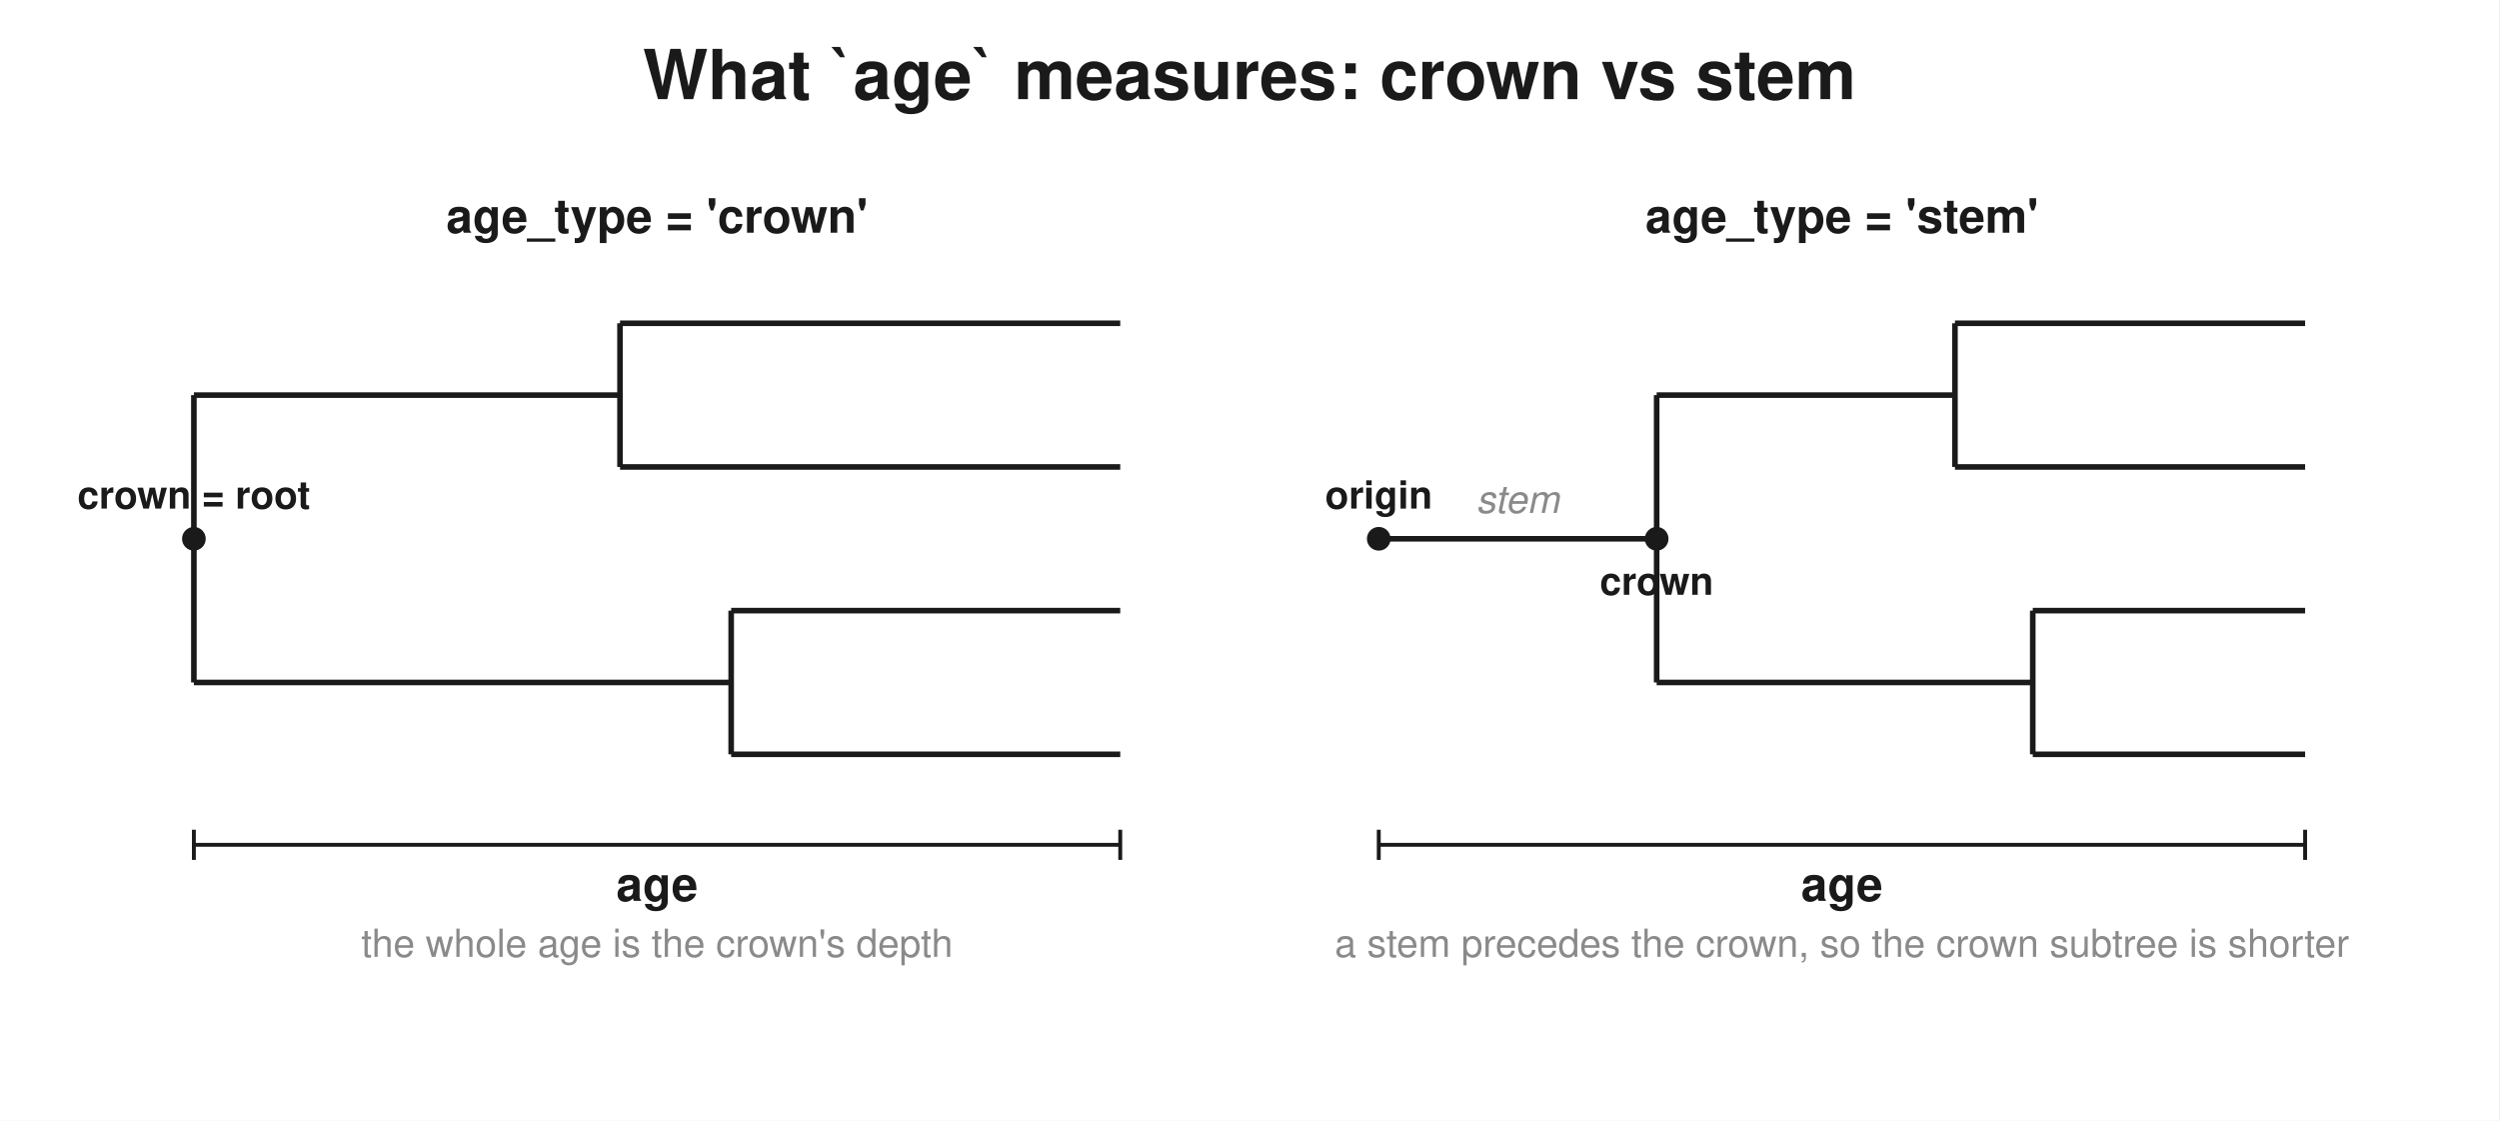
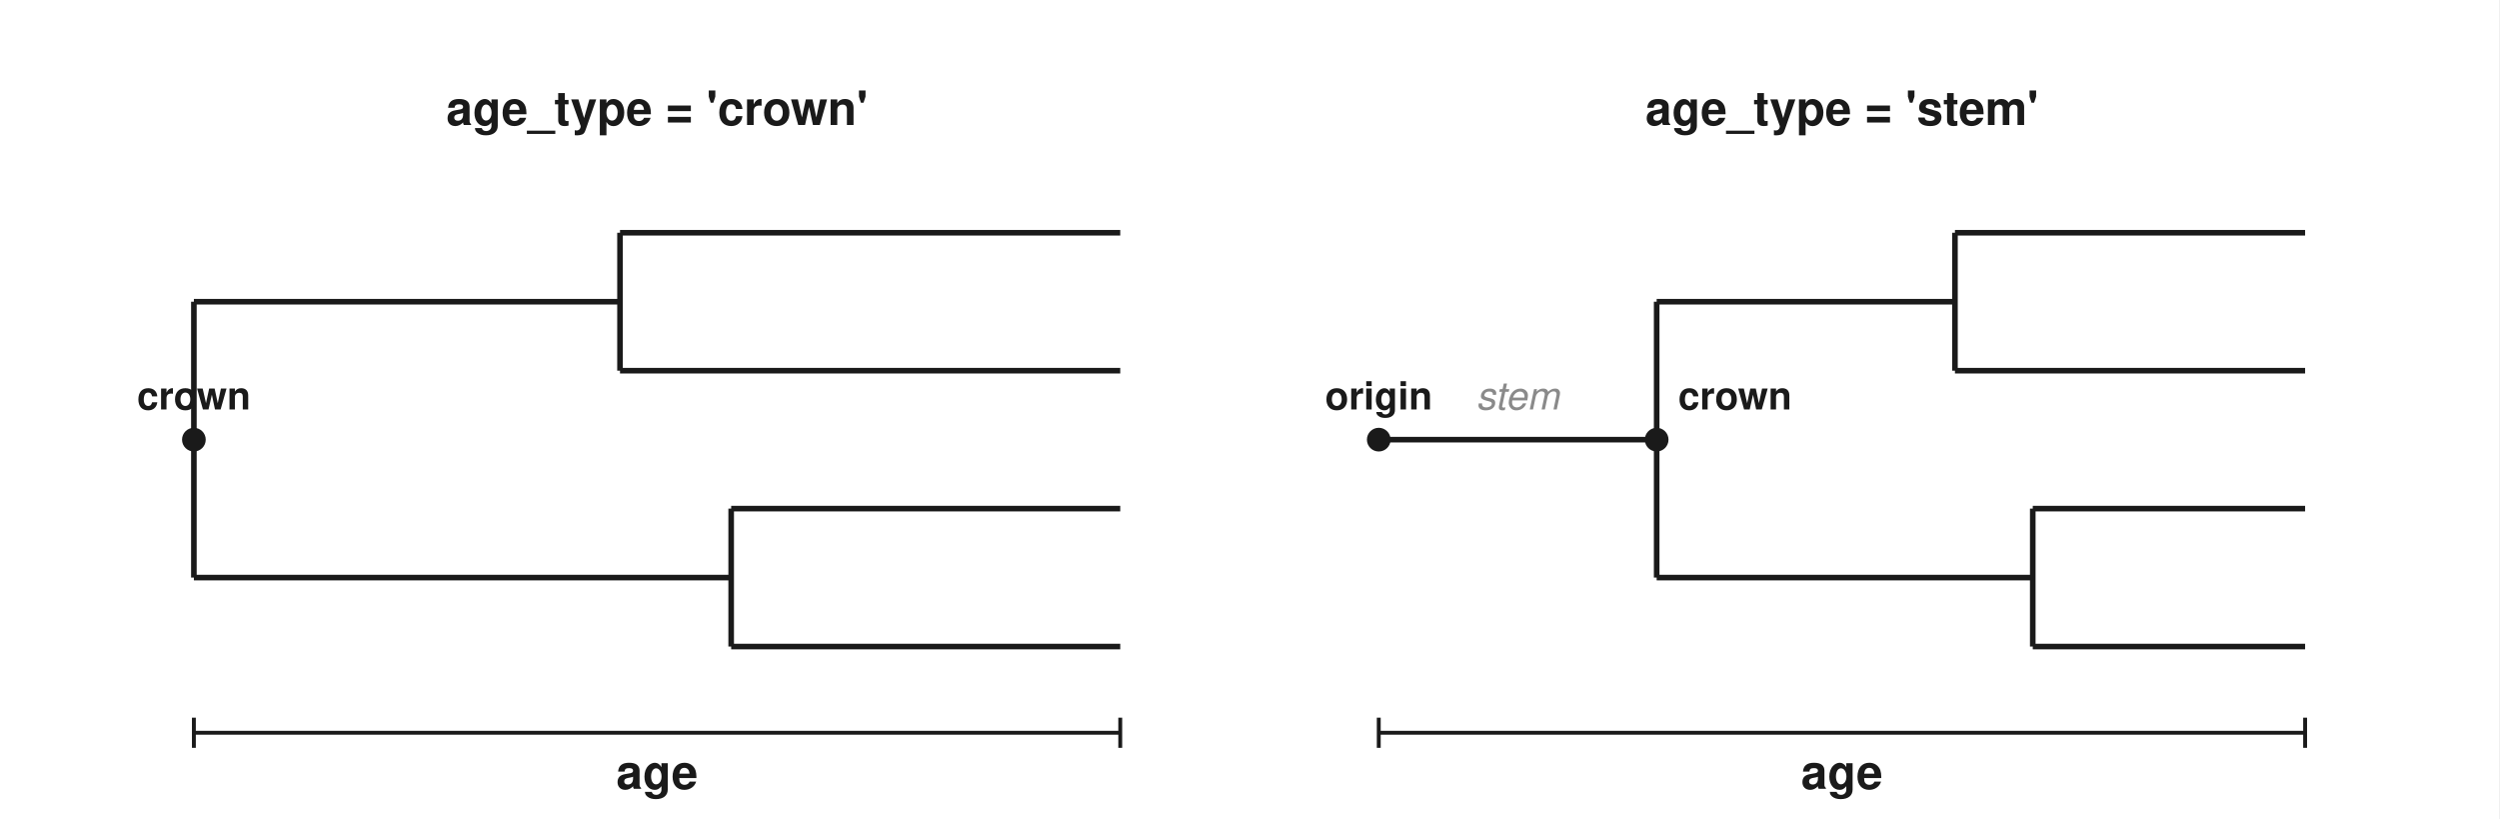
- <svg xmlns="http://www.w3.org/2000/svg" width="1160" height="520" viewBox="0 0 1160 520">
+ <svg xmlns="http://www.w3.org/2000/svg" width="1160" height="380" viewBox="0 0 1160 380">
  <defs>
</defs>
-   <rect x="0" y="0" width="1160" height="520" fill="white" />
-   <text x="580.0" y="46" font-size="32" font-family="Helvetica" text-anchor="middle" font-weight="bold" fill="#1a1a1a">What `age` measures: crown vs stem</text>
-   <text x="305.0" y="108" font-size="22" font-family="Helvetica" text-anchor="middle" font-weight="bold" fill="#1a1a1a">age_type = 'crown'</text>
-   <path d="M90.0,183.333 L90.0,316.667" stroke="#1a1a1a" stroke-width="2.6" />
-   <path d="M90.0,183.333 L287.8,183.333" stroke="#1a1a1a" stroke-width="2.6" />
-   <path d="M90.0,316.667 L339.4,316.667" stroke="#1a1a1a" stroke-width="2.6" />
-   <path d="M287.8,150.0 L287.8,216.667" stroke="#1a1a1a" stroke-width="2.6" />
-   <path d="M339.4,283.333 L339.4,350.0" stroke="#1a1a1a" stroke-width="2.6" />
-   <path d="M287.8,150.0 L520.0,150.0" stroke="#1a1a1a" stroke-width="2.6" />
-   <path d="M287.8,216.667 L520.0,216.667" stroke="#1a1a1a" stroke-width="2.6" />
-   <path d="M339.4,283.333 L520.0,283.333" stroke="#1a1a1a" stroke-width="2.6" />
-   <path d="M339.4,350.0 L520.0,350.0" stroke="#1a1a1a" stroke-width="2.6" />
-   <circle cx="90" cy="250.0" r="5.5" fill="#1a1a1a" />
-   <text x="90" y="236.0" font-size="18" font-family="Helvetica" text-anchor="middle" fill="#1a1a1a" font-weight="bold">crown = root</text>
-   <path d="M90,392 L520,392" stroke="#1a1a1a" stroke-width="1.8" />
-   <path d="M90,385 L90,399" stroke="#1a1a1a" stroke-width="1.8" />
-   <path d="M520,385 L520,399" stroke="#1a1a1a" stroke-width="1.8" />
-   <text x="305.0" y="418" font-size="22" font-family="Helvetica" text-anchor="middle" fill="#1a1a1a" font-weight="bold">age</text>
-   <text x="305.0" y="444" font-size="18" font-family="Helvetica" text-anchor="middle" fill="#8a8a8a">the whole age is the crown's depth</text>
-   <text x="855.0" y="108" font-size="22" font-family="Helvetica" text-anchor="middle" font-weight="bold" fill="#1a1a1a">age_type = 'stem'</text>
-   <path d="M769.0,183.333 L769.0,316.667" stroke="#1a1a1a" stroke-width="2.6" />
-   <path d="M769.0,183.333 L907.46,183.333" stroke="#1a1a1a" stroke-width="2.6" />
-   <path d="M769.0,316.667 L943.58,316.667" stroke="#1a1a1a" stroke-width="2.6" />
-   <path d="M907.46,150.0 L907.46,216.667" stroke="#1a1a1a" stroke-width="2.6" />
-   <path d="M943.58,283.333 L943.58,350.0" stroke="#1a1a1a" stroke-width="2.6" />
-   <path d="M907.46,150.0 L1070.0,150.0" stroke="#1a1a1a" stroke-width="2.6" />
-   <path d="M907.46,216.667 L1070.0,216.667" stroke="#1a1a1a" stroke-width="2.6" />
-   <path d="M943.58,283.333 L1070.0,283.333" stroke="#1a1a1a" stroke-width="2.6" />
-   <path d="M943.58,350.0 L1070.0,350.0" stroke="#1a1a1a" stroke-width="2.6" />
-   <path d="M640,250.0 L769.0,250.0" stroke="#1a1a1a" stroke-width="2.6" />
-   <text x="704.5" y="238.0" font-size="18" font-family="Helvetica" text-anchor="middle" fill="#8a8a8a" font-style="italic">stem</text>
-   <circle cx="640" cy="250.0" r="5.5" fill="#1a1a1a" />
-   <text x="640" y="236.0" font-size="18" font-family="Helvetica" text-anchor="middle" fill="#1a1a1a" font-weight="bold">origin</text>
-   <circle cx="769.0" cy="250.0" r="5.5" fill="#1a1a1a" />
-   <text x="769.0" y="276.0" font-size="18" font-family="Helvetica" text-anchor="middle" fill="#1a1a1a" font-weight="bold">crown</text>
-   <path d="M640,392 L1070,392" stroke="#1a1a1a" stroke-width="1.8" />
-   <path d="M640,385 L640,399" stroke="#1a1a1a" stroke-width="1.8" />
-   <path d="M1070,385 L1070,399" stroke="#1a1a1a" stroke-width="1.8" />
-   <text x="855.0" y="418" font-size="22" font-family="Helvetica" text-anchor="middle" fill="#1a1a1a" font-weight="bold">age</text>
-   <text x="855.0" y="444" font-size="18" font-family="Helvetica" text-anchor="middle" fill="#8a8a8a">a stem precedes the crown, so the crown subtree is shorter</text>
+   <rect x="0" y="0" width="1160" height="380" fill="white" />
+   <text x="305.0" y="58" font-size="22" font-family="Helvetica" text-anchor="middle" font-weight="bold" fill="#1a1a1a">age_type = 'crown'</text>
+   <path d="M90.0,140.0 L90.0,268.0" stroke="#1a1a1a" stroke-width="2.6" />
+   <path d="M90.0,140.0 L287.8,140.0" stroke="#1a1a1a" stroke-width="2.6" />
+   <path d="M90.0,268.0 L339.4,268.0" stroke="#1a1a1a" stroke-width="2.6" />
+   <path d="M287.8,108.0 L287.8,172.0" stroke="#1a1a1a" stroke-width="2.6" />
+   <path d="M339.4,236.0 L339.4,300.0" stroke="#1a1a1a" stroke-width="2.6" />
+   <path d="M287.8,108.0 L520.0,108.0" stroke="#1a1a1a" stroke-width="2.6" />
+   <path d="M287.8,172.0 L520.0,172.0" stroke="#1a1a1a" stroke-width="2.6" />
+   <path d="M339.4,236.0 L520.0,236.0" stroke="#1a1a1a" stroke-width="2.6" />
+   <path d="M339.4,300.0 L520.0,300.0" stroke="#1a1a1a" stroke-width="2.6" />
+   <circle cx="90" cy="204.0" r="5.5" fill="#1a1a1a" />
+   <text x="90" y="190.0" font-size="18" font-family="Helvetica" text-anchor="middle" fill="#1a1a1a" font-weight="bold">crown</text>
+   <path d="M90,340 L520,340" stroke="#1a1a1a" stroke-width="1.8" />
+   <path d="M90,333 L90,347" stroke="#1a1a1a" stroke-width="1.8" />
+   <path d="M520,333 L520,347" stroke="#1a1a1a" stroke-width="1.8" />
+   <text x="305.0" y="366" font-size="22" font-family="Helvetica" text-anchor="middle" fill="#1a1a1a" font-weight="bold">age</text>
+   <text x="855.0" y="58" font-size="22" font-family="Helvetica" text-anchor="middle" font-weight="bold" fill="#1a1a1a">age_type = 'stem'</text>
+   <path d="M769.0,140.0 L769.0,268.0" stroke="#1a1a1a" stroke-width="2.6" />
+   <path d="M769.0,140.0 L907.46,140.0" stroke="#1a1a1a" stroke-width="2.6" />
+   <path d="M769.0,268.0 L943.58,268.0" stroke="#1a1a1a" stroke-width="2.6" />
+   <path d="M907.46,108.0 L907.46,172.0" stroke="#1a1a1a" stroke-width="2.6" />
+   <path d="M943.58,236.0 L943.58,300.0" stroke="#1a1a1a" stroke-width="2.6" />
+   <path d="M907.46,108.0 L1070.0,108.0" stroke="#1a1a1a" stroke-width="2.6" />
+   <path d="M907.46,172.0 L1070.0,172.0" stroke="#1a1a1a" stroke-width="2.6" />
+   <path d="M943.58,236.0 L1070.0,236.0" stroke="#1a1a1a" stroke-width="2.6" />
+   <path d="M943.58,300.0 L1070.0,300.0" stroke="#1a1a1a" stroke-width="2.6" />
+   <path d="M640,204.0 L769.0,204.0" stroke="#1a1a1a" stroke-width="2.6" />
+   <circle cx="640" cy="204.0" r="5.5" fill="#1a1a1a" />
+   <text x="640" y="190.0" font-size="18" font-family="Helvetica" text-anchor="middle" fill="#1a1a1a" font-weight="bold">origin</text>
+   <text x="704.5" y="190.0" font-size="18" font-family="Helvetica" text-anchor="middle" fill="#8a8a8a" font-style="italic">stem</text>
+   <circle cx="769.0" cy="204.0" r="5.5" fill="#1a1a1a" />
+   <text x="779.0" y="190.0" font-size="18" font-family="Helvetica" text-anchor="start" fill="#1a1a1a" font-weight="bold">crown</text>
+   <path d="M640,340 L1070,340" stroke="#1a1a1a" stroke-width="1.8" />
+   <path d="M640,333 L640,347" stroke="#1a1a1a" stroke-width="1.8" />
+   <path d="M1070,333 L1070,347" stroke="#1a1a1a" stroke-width="1.8" />
+   <text x="855.0" y="366" font-size="22" font-family="Helvetica" text-anchor="middle" fill="#1a1a1a" font-weight="bold">age</text>
</svg>
